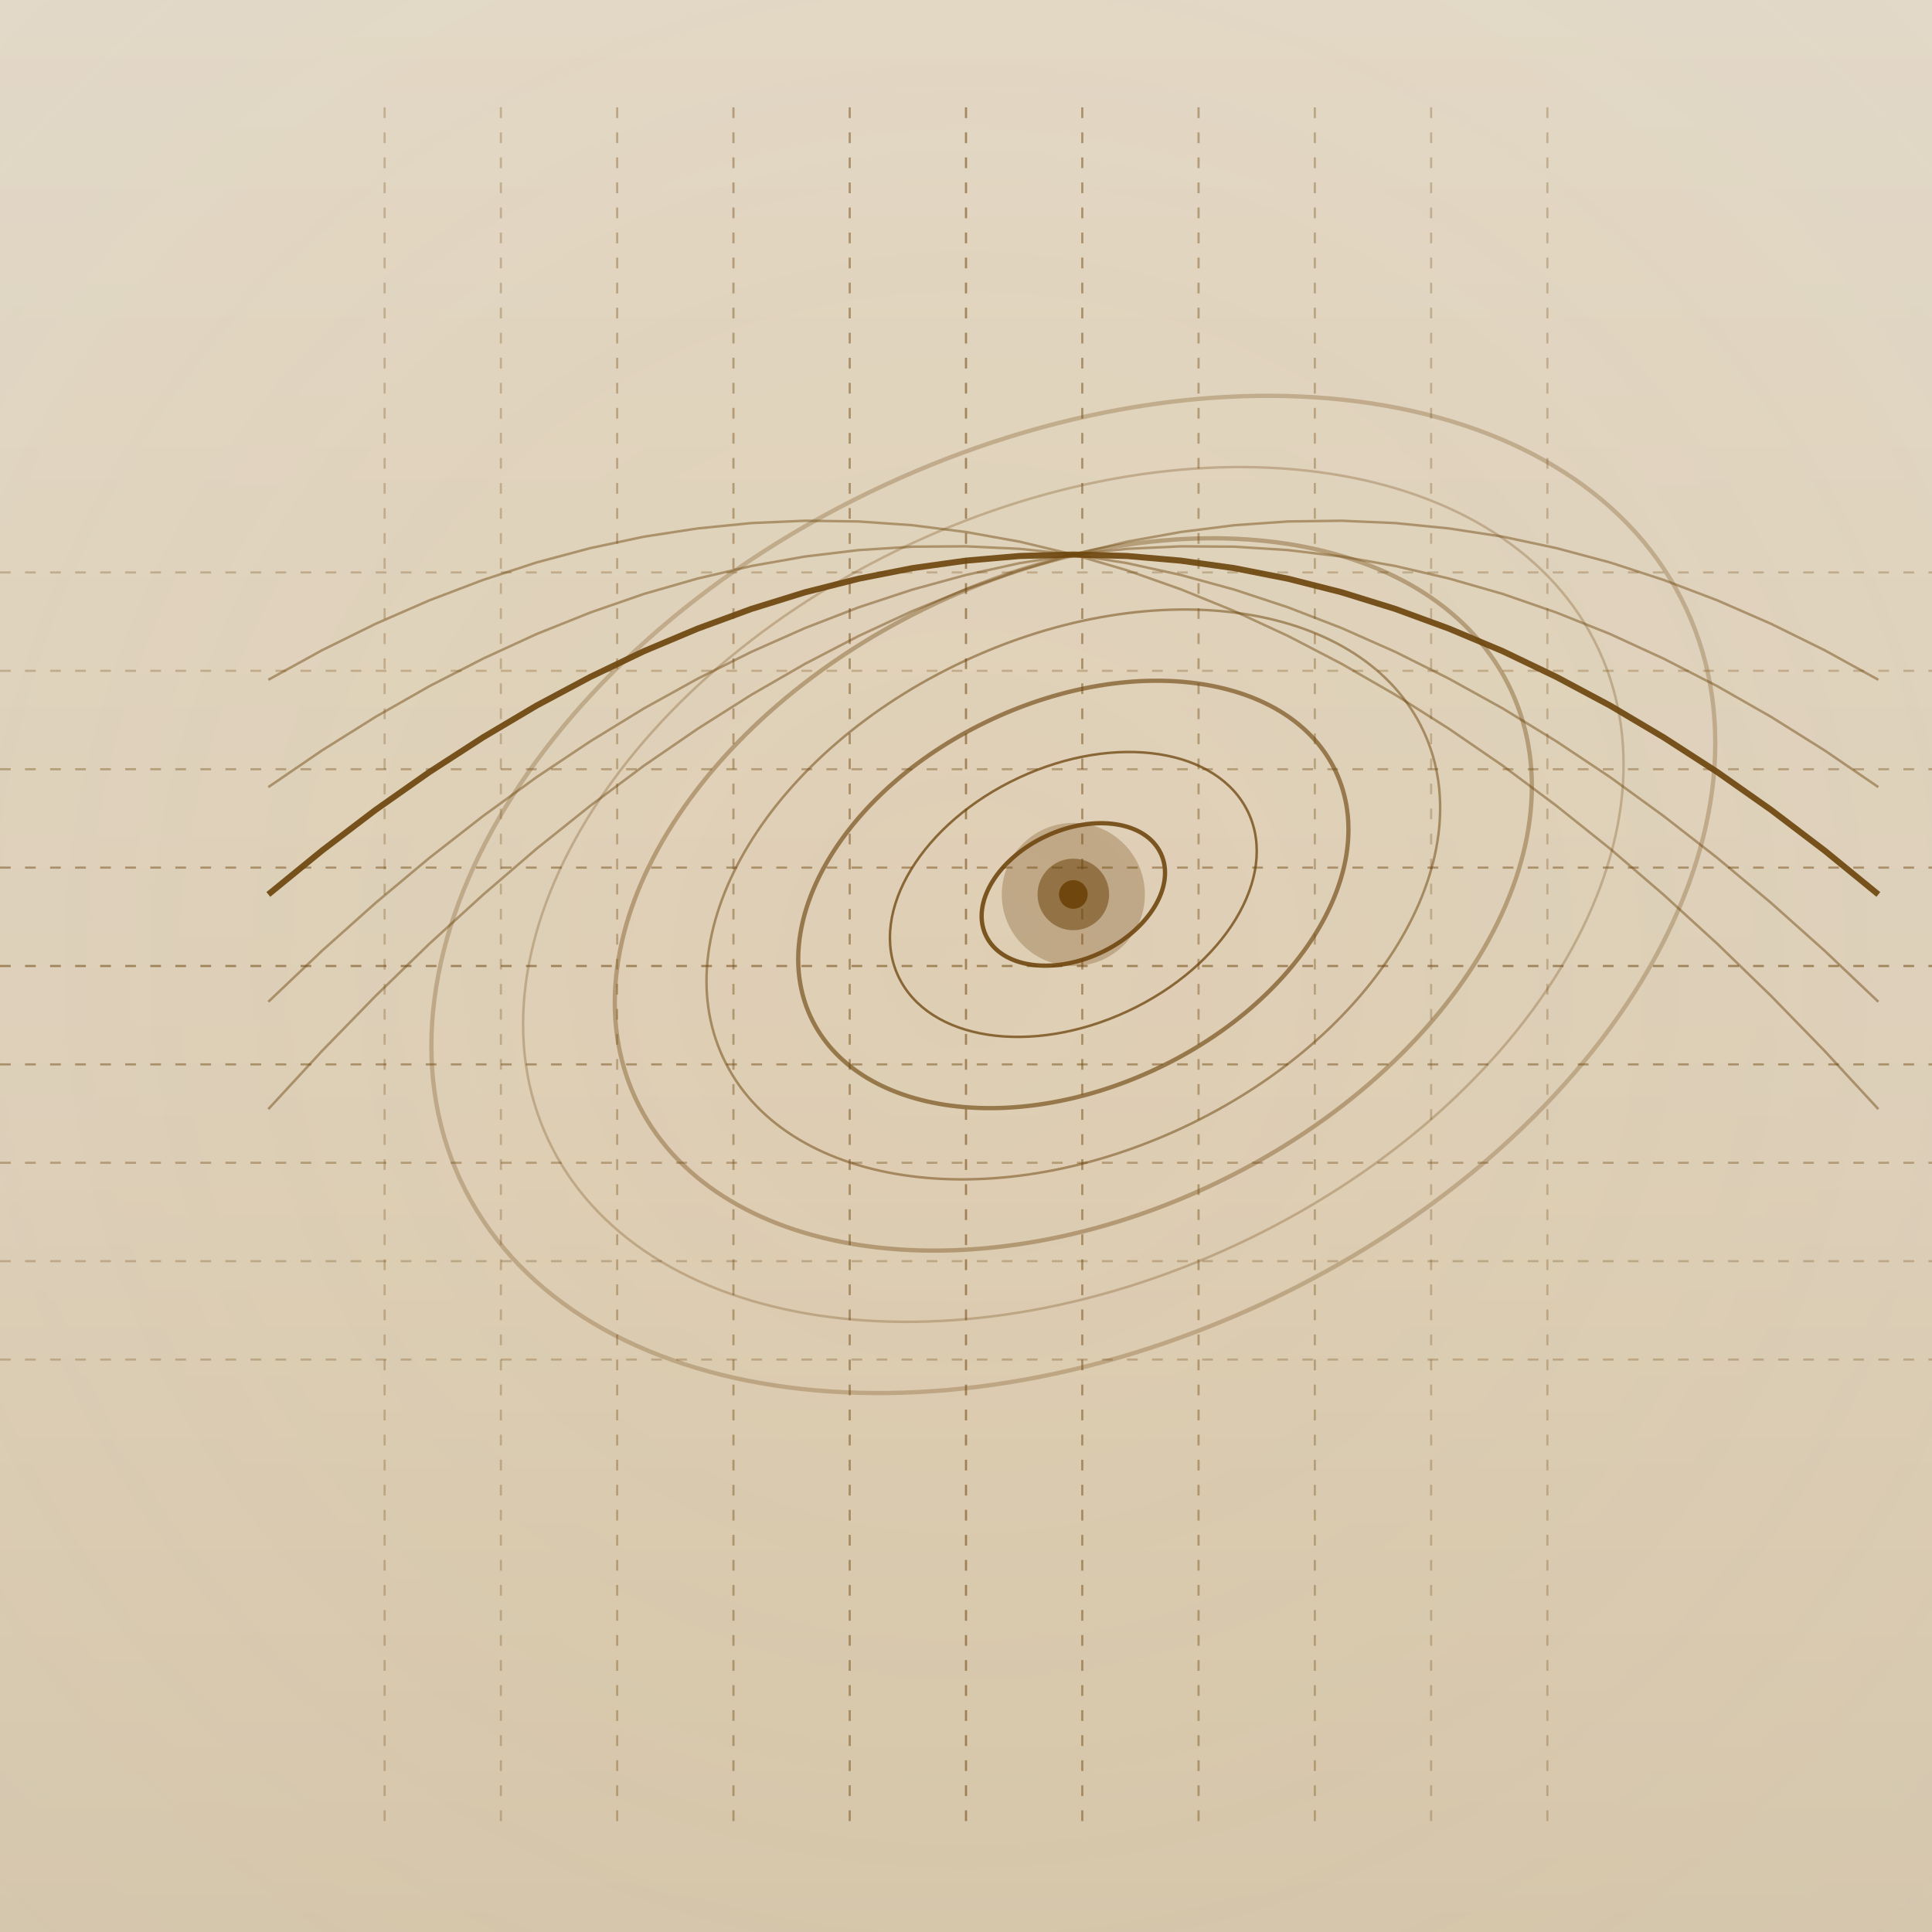
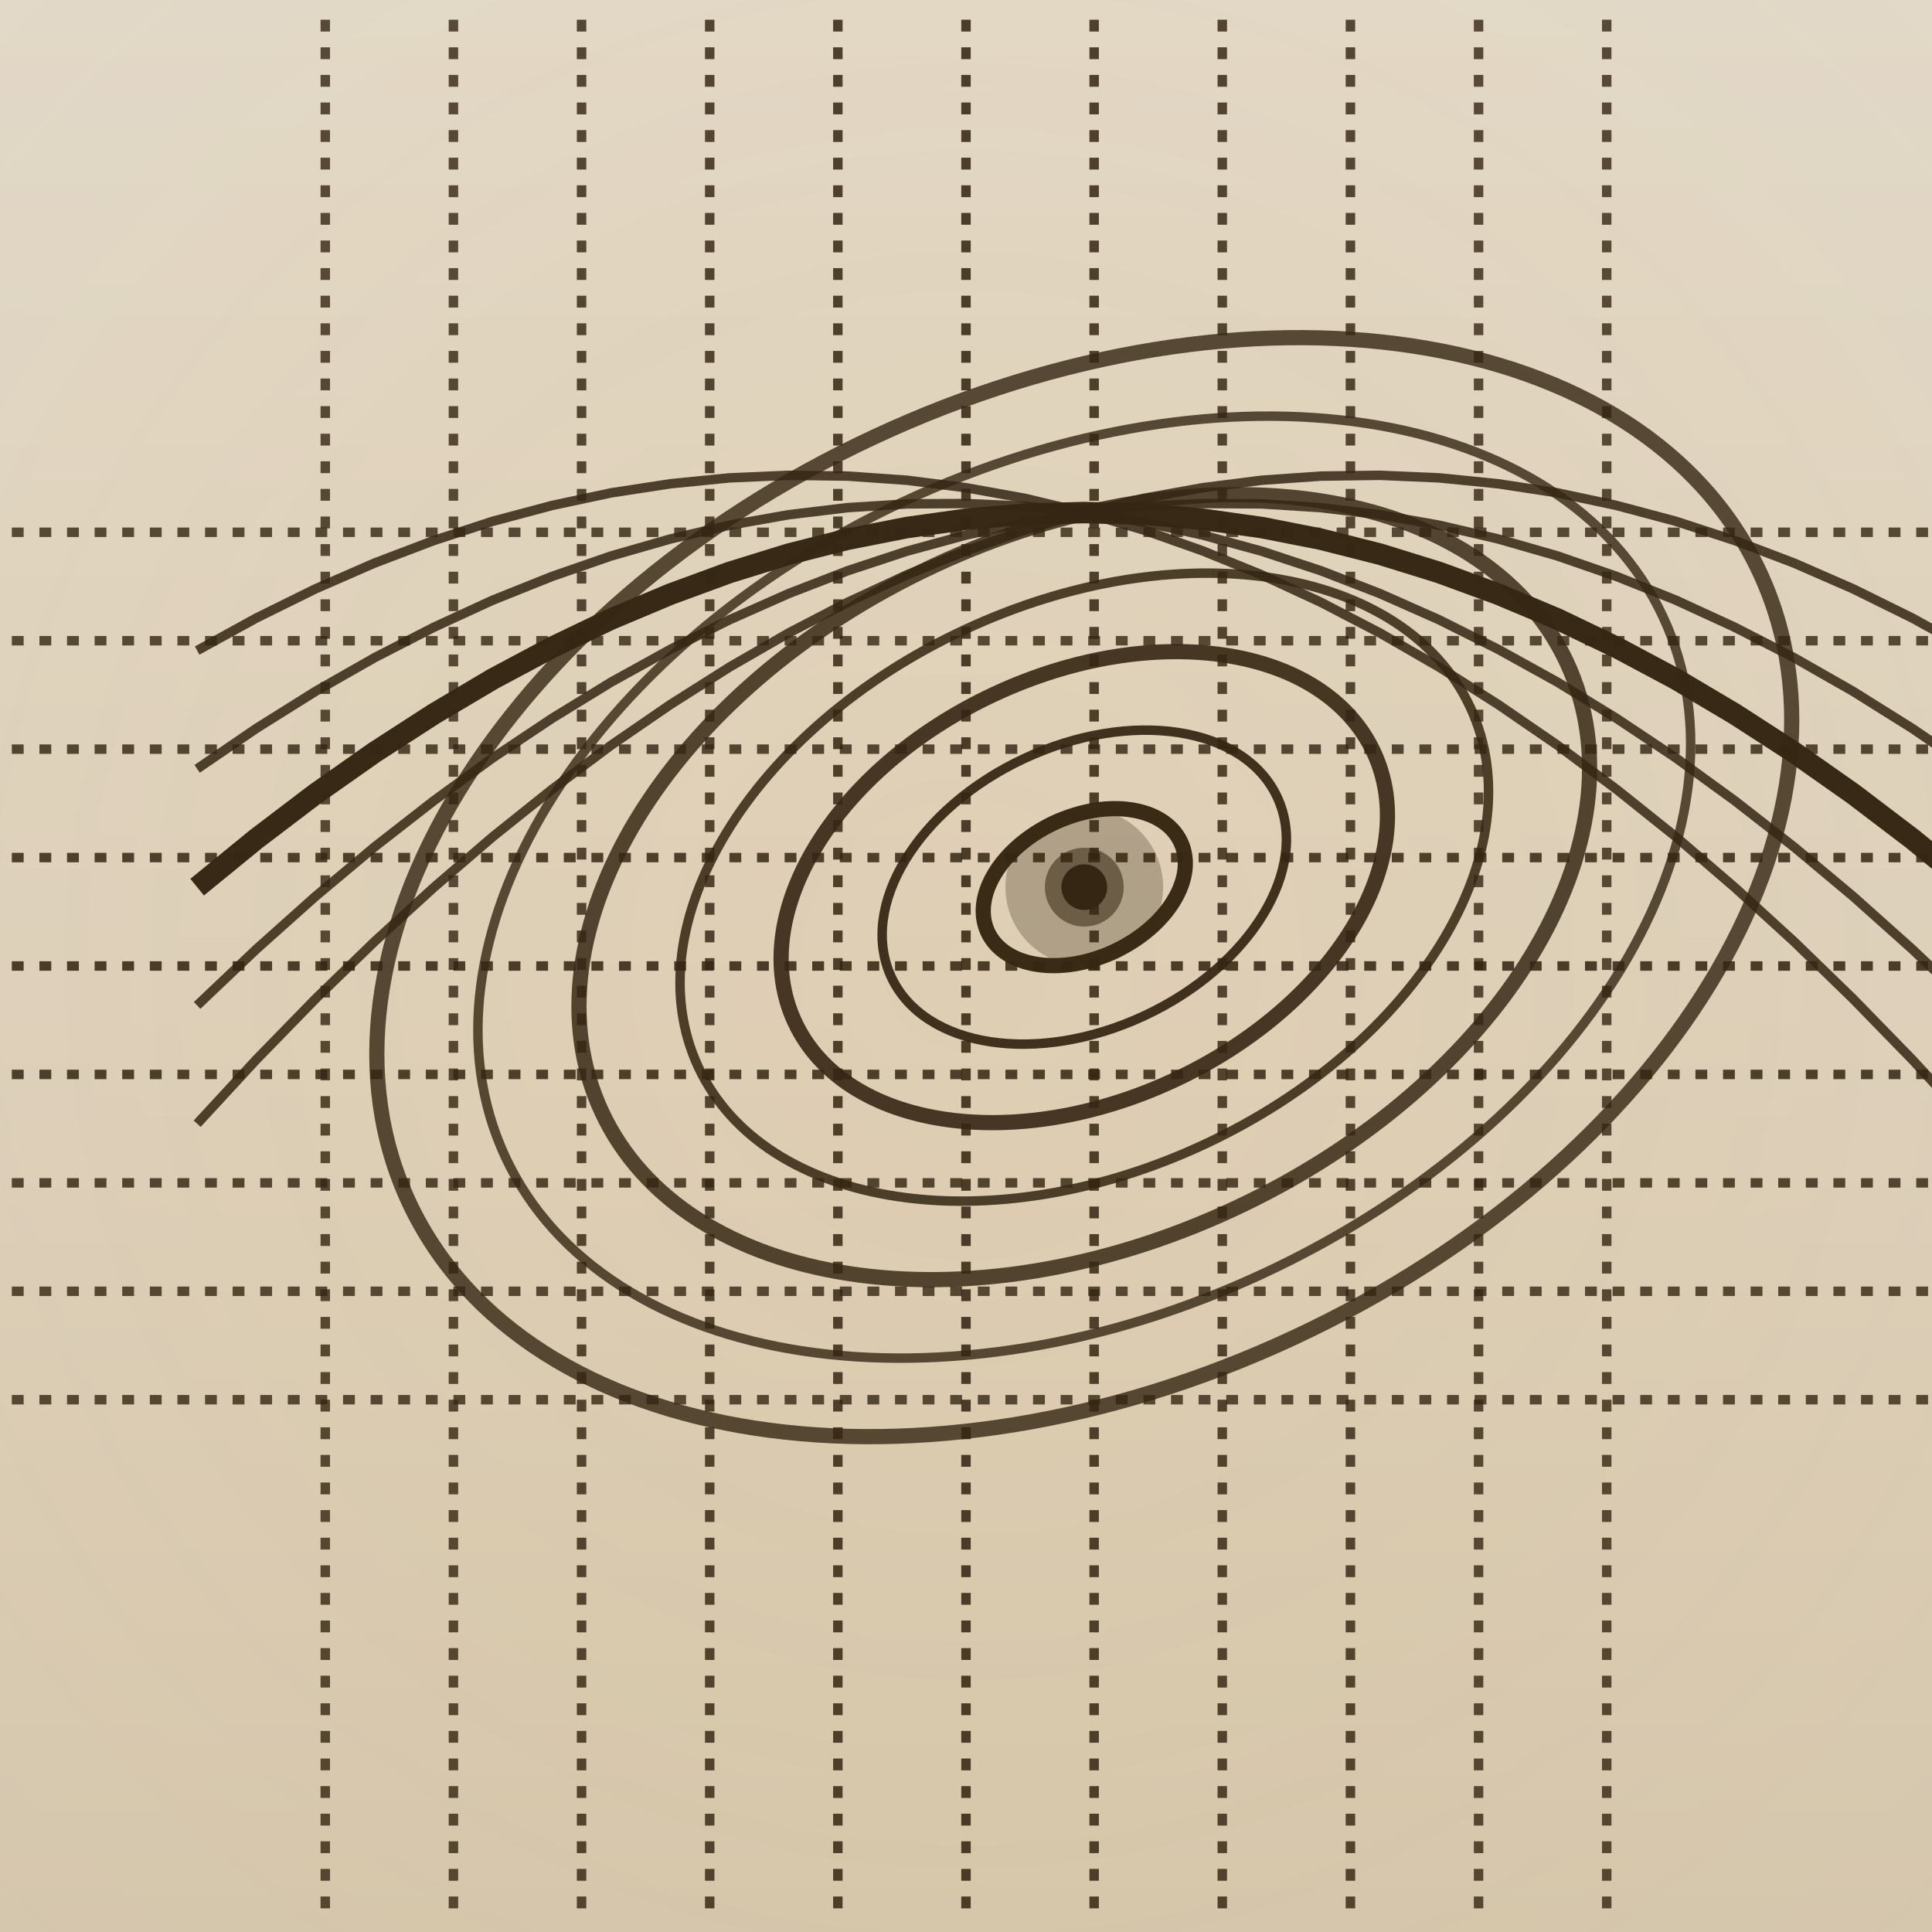
- <svg xmlns="http://www.w3.org/2000/svg" viewBox="260 650 1080 1080" width="100%" height="100%">
+ <svg xmlns="http://www.w3.org/2000/svg" viewBox="310 700 980 980" width="100%" height="100%">
  <defs>
    <linearGradient id="bg-tales-of-audacity" x1="0%" y1="0%" x2="0%" y2="100%">
      <stop offset="0%" stop-color="#e2d9c9" />
      <stop offset="60%" stop-color="#dcd0bc" />
      <stop offset="100%" stop-color="#d5c7ae" />
    </linearGradient>
    <radialGradient id="halo-tales-of-audacity" cx="50%" cy="50%" r="75%">
      <stop offset="0%" stop-color="#f59e0b" stop-opacity="0.06" />
      <stop offset="55%" stop-color="#f59e0b" stop-opacity="0.03" />
      <stop offset="100%" stop-color="#f59e0b" stop-opacity="0.00" />
    </radialGradient>
  </defs>
-   <rect x="260" y="650" width="1080" height="1080" fill="url(#bg-tales-of-audacity)" />
-   <rect x="260" y="650" width="1080" height="1080" fill="url(#halo-tales-of-audacity)" />
+   <rect x="310" y="700" width="980" height="980" fill="url(#bg-tales-of-audacity)" />
+   <rect x="310" y="700" width="980" height="980" fill="url(#halo-tales-of-audacity)" />
  <g class="emblem-audacity" transform="translate(0, -210)">
-     <line x1="260" y1="1180" x2="1340" y2="1180" stroke="#6e460e" stroke-width="1.2" opacity="0.28" stroke-dasharray="6,8" />
-     <line x1="260" y1="1235" x2="1340" y2="1235" stroke="#6e460e" stroke-width="1.2" opacity="0.28" stroke-dasharray="6,8" />
-     <line x1="260" y1="1290" x2="1340" y2="1290" stroke="#6e460e" stroke-width="1.2" opacity="0.37" stroke-dasharray="6,8" />
-     <line x1="260" y1="1345" x2="1340" y2="1345" stroke="#6e460e" stroke-width="1.2" opacity="0.46" stroke-dasharray="6,8" />
-     <line x1="260" y1="1400" x2="1340" y2="1400" stroke="#6e460e" stroke-width="1.2" opacity="0.55" stroke-dasharray="6,8" />
-     <line x1="260" y1="1455" x2="1340" y2="1455" stroke="#6e460e" stroke-width="1.2" opacity="0.46" stroke-dasharray="6,8" />
-     <line x1="260" y1="1510" x2="1340" y2="1510" stroke="#6e460e" stroke-width="1.2" opacity="0.37" stroke-dasharray="6,8" />
-     <line x1="260" y1="1565" x2="1340" y2="1565" stroke="#6e460e" stroke-width="1.2" opacity="0.28" stroke-dasharray="6,8" />
-     <line x1="260" y1="1620" x2="1340" y2="1620" stroke="#6e460e" stroke-width="1.2" opacity="0.28" stroke-dasharray="6,8" />
-     <line x1="475" y1="920" x2="475" y2="1880" stroke="#6e460e" stroke-width="1.2" opacity="0.28" stroke-dasharray="6,8" />
-     <line x1="540" y1="920" x2="540" y2="1880" stroke="#6e460e" stroke-width="1.2" opacity="0.28" stroke-dasharray="6,8" />
-     <line x1="605" y1="920" x2="605" y2="1880" stroke="#6e460e" stroke-width="1.2" opacity="0.34" stroke-dasharray="6,8" />
-     <line x1="670" y1="920" x2="670" y2="1880" stroke="#6e460e" stroke-width="1.2" opacity="0.41" stroke-dasharray="6,8" />
-     <line x1="735" y1="920" x2="735" y2="1880" stroke="#6e460e" stroke-width="1.2" opacity="0.48" stroke-dasharray="6,8" />
-     <line x1="800" y1="920" x2="800" y2="1880" stroke="#6e460e" stroke-width="1.2" opacity="0.55" stroke-dasharray="6,8" />
-     <line x1="865" y1="920" x2="865" y2="1880" stroke="#6e460e" stroke-width="1.2" opacity="0.48" stroke-dasharray="6,8" />
-     <line x1="930" y1="920" x2="930" y2="1880" stroke="#6e460e" stroke-width="1.2" opacity="0.41" stroke-dasharray="6,8" />
-     <line x1="995" y1="920" x2="995" y2="1880" stroke="#6e460e" stroke-width="1.2" opacity="0.34" stroke-dasharray="6,8" />
-     <line x1="1060" y1="920" x2="1060" y2="1880" stroke="#6e460e" stroke-width="1.2" opacity="0.28" stroke-dasharray="6,8" />
-     <line x1="1125" y1="920" x2="1125" y2="1880" stroke="#6e460e" stroke-width="1.2" opacity="0.28" stroke-dasharray="6,8" />
-     <ellipse cx="860" cy="1360" rx="54" ry="36" stroke="#6e460e" stroke-width="2.4" fill="none" opacity="0.89" transform="rotate(-25 860 1360)" />
-     <ellipse cx="860" cy="1360" rx="108" ry="72" stroke="#6e460e" stroke-width="1.4" fill="none" opacity="0.76" transform="rotate(-25 860 1360)" />
-     <ellipse cx="860" cy="1360" rx="162" ry="108" stroke="#6e460e" stroke-width="2.4" fill="none" opacity="0.63" transform="rotate(-25 860 1360)" />
-     <ellipse cx="860" cy="1360" rx="216" ry="144" stroke="#6e460e" stroke-width="1.4" fill="none" opacity="0.51" transform="rotate(-25 860 1360)" />
-     <ellipse cx="860" cy="1360" rx="270" ry="180" stroke="#6e460e" stroke-width="2.4" fill="none" opacity="0.38" transform="rotate(-25 860 1360)" />
-     <ellipse cx="860" cy="1360" rx="324" ry="216" stroke="#6e460e" stroke-width="1.4" fill="none" opacity="0.28" transform="rotate(-25 860 1360)" />
-     <ellipse cx="860" cy="1360" rx="378" ry="252" stroke="#6e460e" stroke-width="2.4" fill="none" opacity="0.28" transform="rotate(-25 860 1360)" />
-     <path d="M 410.0,1480.0 L 440.0,1447.5 L 470.0,1416.7 L 500.0,1387.6 L 530.0,1360.2 L 560.0,1334.4 L 590.0,1310.4 L 620.0,1288.0 L 650.0,1267.4 L 680.0,1248.4 L 710.0,1231.1 L 740.0,1215.5 L 770.0,1201.6 L 800.0,1189.4 L 830.0,1178.8 L 860.0,1170.0 L 890.0,1162.8 L 920.0,1157.4 L 950.0,1153.6 L 980.0,1151.5 L 1010.0,1151.1 L 1040.0,1152.4 L 1070.0,1155.4 L 1100.0,1160.0 L 1130.0,1166.4 L 1160.0,1174.4 L 1190.0,1184.2 L 1220.0,1195.6 L 1250.0,1208.7 L 1280.0,1223.5 L 1310.0,1240.0" stroke="#6e460e" stroke-width="1.4" fill="none" opacity="0.46" />
-     <path d="M 410.0,1420.0 L 440.0,1391.5 L 470.0,1364.7 L 500.0,1339.6 L 530.0,1316.2 L 560.0,1294.4 L 590.0,1274.4 L 620.0,1256.0 L 650.0,1239.4 L 680.0,1224.4 L 710.0,1211.1 L 740.0,1199.5 L 770.0,1189.6 L 800.0,1181.4 L 830.0,1174.8 L 860.0,1170.0 L 890.0,1166.8 L 920.0,1165.4 L 950.0,1165.6 L 980.0,1167.5 L 1010.0,1171.1 L 1040.0,1176.4 L 1070.0,1183.4 L 1100.0,1192.0 L 1130.0,1202.4 L 1160.0,1214.4 L 1190.0,1228.2 L 1220.0,1243.6 L 1250.0,1260.7 L 1280.0,1279.5 L 1310.0,1300.0" stroke="#6e460e" stroke-width="1.4" fill="none" opacity="0.46" />
-     <path d="M 410.0,1360.0 L 440.0,1335.5 L 470.0,1312.7 L 500.0,1291.6 L 530.0,1272.2 L 560.0,1254.4 L 590.0,1238.4 L 620.0,1224.0 L 650.0,1211.4 L 680.0,1200.4 L 710.0,1191.1 L 740.0,1183.5 L 770.0,1177.6 L 800.0,1173.4 L 830.0,1170.8 L 860.0,1170.0 L 890.0,1170.8 L 920.0,1173.4 L 950.0,1177.6 L 980.0,1183.5 L 1010.0,1191.1 L 1040.0,1200.4 L 1070.0,1211.4 L 1100.0,1224.0 L 1130.0,1238.4 L 1160.0,1254.4 L 1190.0,1272.2 L 1220.0,1291.6 L 1250.0,1312.7 L 1280.0,1335.5 L 1310.0,1360.0" stroke="#6e460e" stroke-width="3.4" fill="none" opacity="0.92" />
-     <path d="M 410.0,1300.0 L 440.0,1279.5 L 470.0,1260.7 L 500.0,1243.6 L 530.0,1228.2 L 560.0,1214.4 L 590.0,1202.4 L 620.0,1192.0 L 650.0,1183.4 L 680.0,1176.4 L 710.0,1171.1 L 740.0,1167.5 L 770.0,1165.6 L 800.0,1165.4 L 830.0,1166.8 L 860.0,1170.0 L 890.0,1174.8 L 920.0,1181.4 L 950.0,1189.6 L 980.0,1199.5 L 1010.0,1211.1 L 1040.0,1224.4 L 1070.0,1239.4 L 1100.0,1256.0 L 1130.0,1274.4 L 1160.0,1294.4 L 1190.0,1316.2 L 1220.0,1339.6 L 1250.0,1364.7 L 1280.0,1391.5 L 1310.0,1420.0" stroke="#6e460e" stroke-width="1.4" fill="none" opacity="0.46" />
-     <path d="M 410.0,1240.0 L 440.0,1223.5 L 470.0,1208.7 L 500.0,1195.6 L 530.0,1184.2 L 560.0,1174.4 L 590.0,1166.4 L 620.0,1160.0 L 650.0,1155.4 L 680.0,1152.4 L 710.0,1151.1 L 740.0,1151.5 L 770.0,1153.6 L 800.0,1157.4 L 830.0,1162.8 L 860.0,1170.0 L 890.0,1178.8 L 920.0,1189.4 L 950.0,1201.6 L 980.0,1215.5 L 1010.0,1231.1 L 1040.0,1248.4 L 1070.0,1267.4 L 1100.0,1288.0 L 1130.0,1310.4 L 1160.0,1334.4 L 1190.0,1360.2 L 1220.0,1387.6 L 1250.0,1416.7 L 1280.0,1447.5 L 1310.0,1480.0" stroke="#6e460e" stroke-width="1.4" fill="none" opacity="0.46" />
-     <circle cx="860" cy="1360" r="40" fill="#6e460e" opacity="0.28" />
-     <circle cx="860" cy="1360" r="20" fill="#6e460e" opacity="0.55" />
-     <circle cx="860" cy="1360" r="8" fill="#6e460e" />
+     <line x1="260" y1="1180" x2="1340" y2="1180" stroke="#352613" stroke-width="4.8" opacity="0.80" stroke-dasharray="6,8" />
+     <line x1="260" y1="1235" x2="1340" y2="1235" stroke="#352613" stroke-width="4.8" opacity="0.80" stroke-dasharray="6,8" />
+     <line x1="260" y1="1290" x2="1340" y2="1290" stroke="#352613" stroke-width="4.8" opacity="0.82" stroke-dasharray="6,8" />
+     <line x1="260" y1="1345" x2="1340" y2="1345" stroke="#352613" stroke-width="4.8" opacity="0.85" stroke-dasharray="6,8" />
+     <line x1="260" y1="1400" x2="1340" y2="1400" stroke="#352613" stroke-width="4.8" opacity="0.87" stroke-dasharray="6,8" />
+     <line x1="260" y1="1455" x2="1340" y2="1455" stroke="#352613" stroke-width="4.8" opacity="0.85" stroke-dasharray="6,8" />
+     <line x1="260" y1="1510" x2="1340" y2="1510" stroke="#352613" stroke-width="4.8" opacity="0.82" stroke-dasharray="6,8" />
+     <line x1="260" y1="1565" x2="1340" y2="1565" stroke="#352613" stroke-width="4.8" opacity="0.80" stroke-dasharray="6,8" />
+     <line x1="260" y1="1620" x2="1340" y2="1620" stroke="#352613" stroke-width="4.8" opacity="0.80" stroke-dasharray="6,8" />
+     <line x1="475" y1="920" x2="475" y2="1880" stroke="#352613" stroke-width="4.8" opacity="0.80" stroke-dasharray="6,8" />
+     <line x1="540" y1="920" x2="540" y2="1880" stroke="#352613" stroke-width="4.8" opacity="0.80" stroke-dasharray="6,8" />
+     <line x1="605" y1="920" x2="605" y2="1880" stroke="#352613" stroke-width="4.8" opacity="0.82" stroke-dasharray="6,8" />
+     <line x1="670" y1="920" x2="670" y2="1880" stroke="#352613" stroke-width="4.8" opacity="0.83" stroke-dasharray="6,8" />
+     <line x1="735" y1="920" x2="735" y2="1880" stroke="#352613" stroke-width="4.8" opacity="0.85" stroke-dasharray="6,8" />
+     <line x1="800" y1="920" x2="800" y2="1880" stroke="#352613" stroke-width="4.8" opacity="0.87" stroke-dasharray="6,8" />
+     <line x1="865" y1="920" x2="865" y2="1880" stroke="#352613" stroke-width="4.8" opacity="0.85" stroke-dasharray="6,8" />
+     <line x1="930" y1="920" x2="930" y2="1880" stroke="#352613" stroke-width="4.8" opacity="0.83" stroke-dasharray="6,8" />
+     <line x1="995" y1="920" x2="995" y2="1880" stroke="#352613" stroke-width="4.8" opacity="0.82" stroke-dasharray="6,8" />
+     <line x1="1060" y1="920" x2="1060" y2="1880" stroke="#352613" stroke-width="4.8" opacity="0.80" stroke-dasharray="6,8" />
+     <line x1="1125" y1="920" x2="1125" y2="1880" stroke="#352613" stroke-width="4.8" opacity="0.80" stroke-dasharray="6,8" />
+     <ellipse cx="860" cy="1360" rx="54" ry="36" stroke="#352613" stroke-width="7.7" fill="none" opacity="0.97" transform="rotate(-25 860 1360)" />
+     <ellipse cx="860" cy="1360" rx="108" ry="72" stroke="#352613" stroke-width="4.8" fill="none" opacity="0.93" transform="rotate(-25 860 1360)" />
+     <ellipse cx="860" cy="1360" rx="162" ry="108" stroke="#352613" stroke-width="7.7" fill="none" opacity="0.90" transform="rotate(-25 860 1360)" />
+     <ellipse cx="860" cy="1360" rx="216" ry="144" stroke="#352613" stroke-width="4.8" fill="none" opacity="0.86" transform="rotate(-25 860 1360)" />
+     <ellipse cx="860" cy="1360" rx="270" ry="180" stroke="#352613" stroke-width="7.7" fill="none" opacity="0.83" transform="rotate(-25 860 1360)" />
+     <ellipse cx="860" cy="1360" rx="324" ry="216" stroke="#352613" stroke-width="4.8" fill="none" opacity="0.80" transform="rotate(-25 860 1360)" />
+     <ellipse cx="860" cy="1360" rx="378" ry="252" stroke="#352613" stroke-width="7.7" fill="none" opacity="0.80" transform="rotate(-25 860 1360)" />
+     <path d="M 410.0,1480.0 L 440.0,1447.5 L 470.0,1416.7 L 500.0,1387.6 L 530.0,1360.2 L 560.0,1334.4 L 590.0,1310.4 L 620.0,1288.0 L 650.0,1267.4 L 680.0,1248.4 L 710.0,1231.1 L 740.0,1215.5 L 770.0,1201.6 L 800.0,1189.4 L 830.0,1178.8 L 860.0,1170.0 L 890.0,1162.8 L 920.0,1157.4 L 950.0,1153.6 L 980.0,1151.5 L 1010.0,1151.1 L 1040.0,1152.4 L 1070.0,1155.4 L 1100.0,1160.0 L 1130.0,1166.4 L 1160.0,1174.4 L 1190.0,1184.2 L 1220.0,1195.6 L 1250.0,1208.7 L 1280.0,1223.5 L 1310.0,1240.0" stroke="#352613" stroke-width="4.8" fill="none" opacity="0.85" />
+     <path d="M 410.0,1420.0 L 440.0,1391.5 L 470.0,1364.7 L 500.0,1339.6 L 530.0,1316.2 L 560.0,1294.4 L 590.0,1274.4 L 620.0,1256.0 L 650.0,1239.4 L 680.0,1224.4 L 710.0,1211.1 L 740.0,1199.5 L 770.0,1189.6 L 800.0,1181.4 L 830.0,1174.8 L 860.0,1170.0 L 890.0,1166.8 L 920.0,1165.4 L 950.0,1165.6 L 980.0,1167.5 L 1010.0,1171.1 L 1040.0,1176.4 L 1070.0,1183.4 L 1100.0,1192.0 L 1130.0,1202.4 L 1160.0,1214.4 L 1190.0,1228.2 L 1220.0,1243.6 L 1250.0,1260.7 L 1280.0,1279.5 L 1310.0,1300.0" stroke="#352613" stroke-width="4.8" fill="none" opacity="0.85" />
+     <path d="M 410.0,1360.0 L 440.0,1335.5 L 470.0,1312.7 L 500.0,1291.6 L 530.0,1272.2 L 560.0,1254.4 L 590.0,1238.4 L 620.0,1224.0 L 650.0,1211.4 L 680.0,1200.4 L 710.0,1191.1 L 740.0,1183.5 L 770.0,1177.6 L 800.0,1173.4 L 830.0,1170.8 L 860.0,1170.0 L 890.0,1170.8 L 920.0,1173.4 L 950.0,1177.6 L 980.0,1183.5 L 1010.0,1191.1 L 1040.0,1200.4 L 1070.0,1211.4 L 1100.0,1224.0 L 1130.0,1238.4 L 1160.0,1254.4 L 1190.0,1272.2 L 1220.0,1291.6 L 1250.0,1312.7 L 1280.0,1335.5 L 1310.0,1360.0" stroke="#352613" stroke-width="10.9" fill="none" opacity="0.98" />
+     <path d="M 410.0,1300.0 L 440.0,1279.5 L 470.0,1260.7 L 500.0,1243.6 L 530.0,1228.2 L 560.0,1214.4 L 590.0,1202.4 L 620.0,1192.0 L 650.0,1183.4 L 680.0,1176.4 L 710.0,1171.1 L 740.0,1167.5 L 770.0,1165.6 L 800.0,1165.4 L 830.0,1166.8 L 860.0,1170.0 L 890.0,1174.8 L 920.0,1181.4 L 950.0,1189.6 L 980.0,1199.5 L 1010.0,1211.1 L 1040.0,1224.4 L 1070.0,1239.4 L 1100.0,1256.0 L 1130.0,1274.4 L 1160.0,1294.4 L 1190.0,1316.2 L 1220.0,1339.6 L 1250.0,1364.7 L 1280.0,1391.5 L 1310.0,1420.0" stroke="#352613" stroke-width="4.8" fill="none" opacity="0.85" />
+     <path d="M 410.0,1240.0 L 440.0,1223.5 L 470.0,1208.7 L 500.0,1195.6 L 530.0,1184.2 L 560.0,1174.4 L 590.0,1166.4 L 620.0,1160.0 L 650.0,1155.4 L 680.0,1152.4 L 710.0,1151.1 L 740.0,1151.5 L 770.0,1153.6 L 800.0,1157.4 L 830.0,1162.8 L 860.0,1170.0 L 890.0,1178.8 L 920.0,1189.4 L 950.0,1201.6 L 980.0,1215.5 L 1010.0,1231.1 L 1040.0,1248.4 L 1070.0,1267.4 L 1100.0,1288.0 L 1130.0,1310.4 L 1160.0,1334.4 L 1190.0,1360.2 L 1220.0,1387.6 L 1250.0,1416.7 L 1280.0,1447.5 L 1310.0,1480.0" stroke="#352613" stroke-width="4.8" fill="none" opacity="0.85" />
+     <circle cx="860" cy="1360" r="40" fill="#352613" opacity="0.28" />
+     <circle cx="860" cy="1360" r="20" fill="#352613" opacity="0.55" />
+     <circle cx="860" cy="1360" r="11.6" fill="#352613" />
  </g>
</svg>
